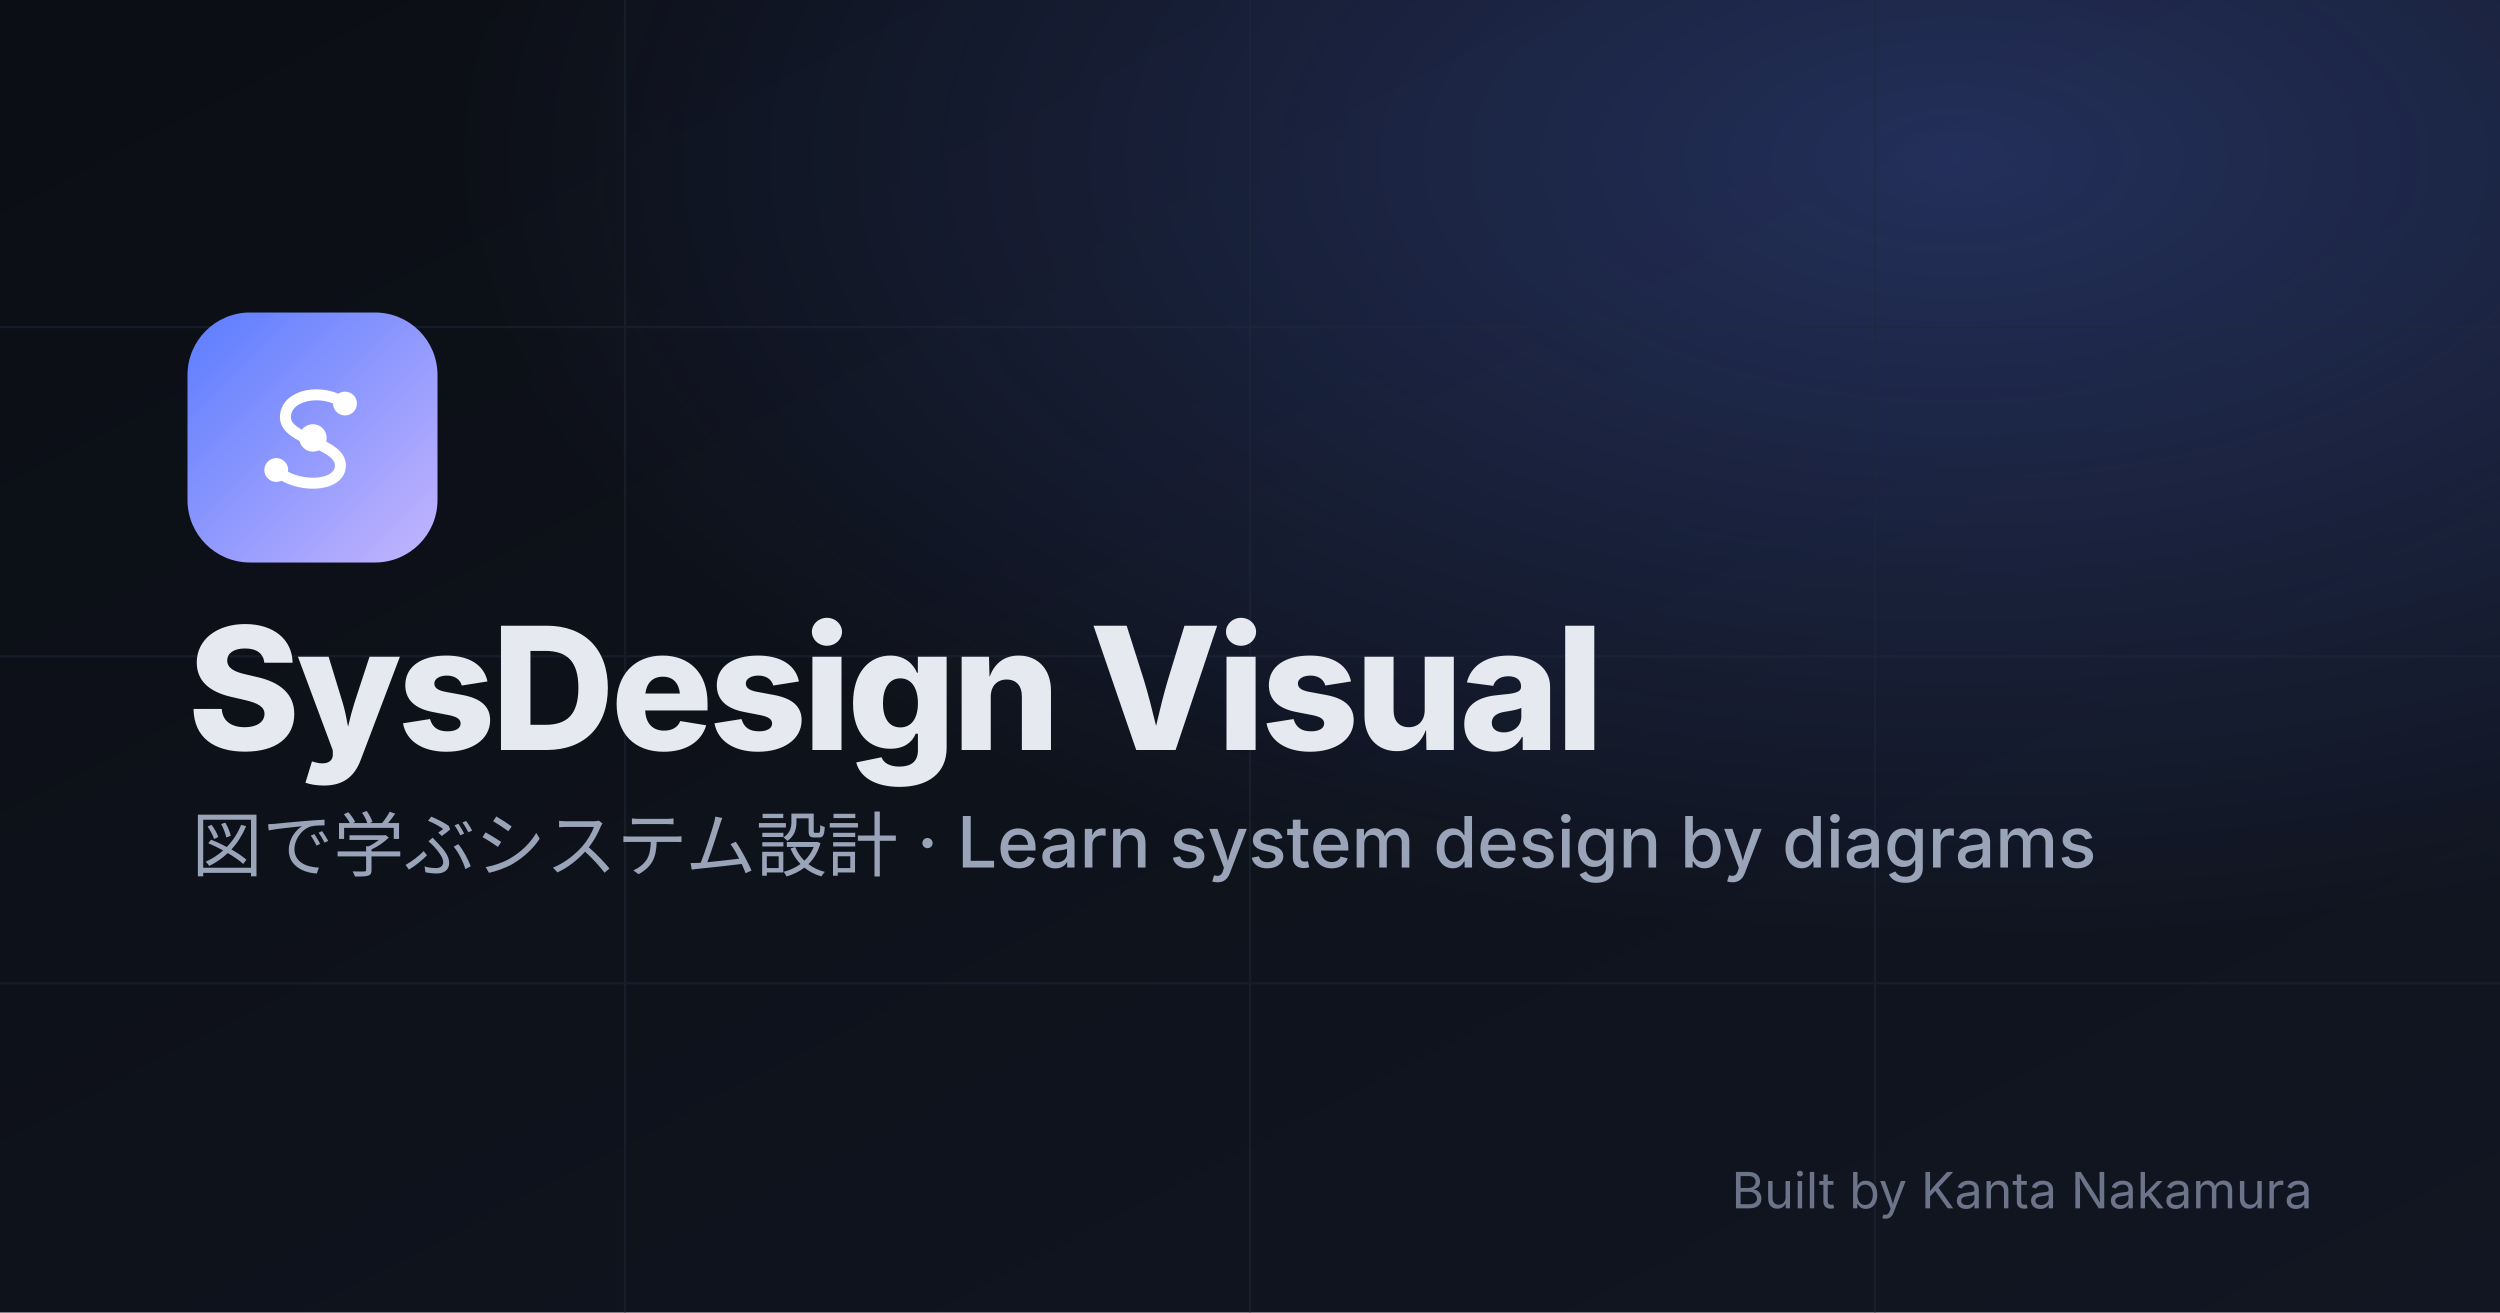
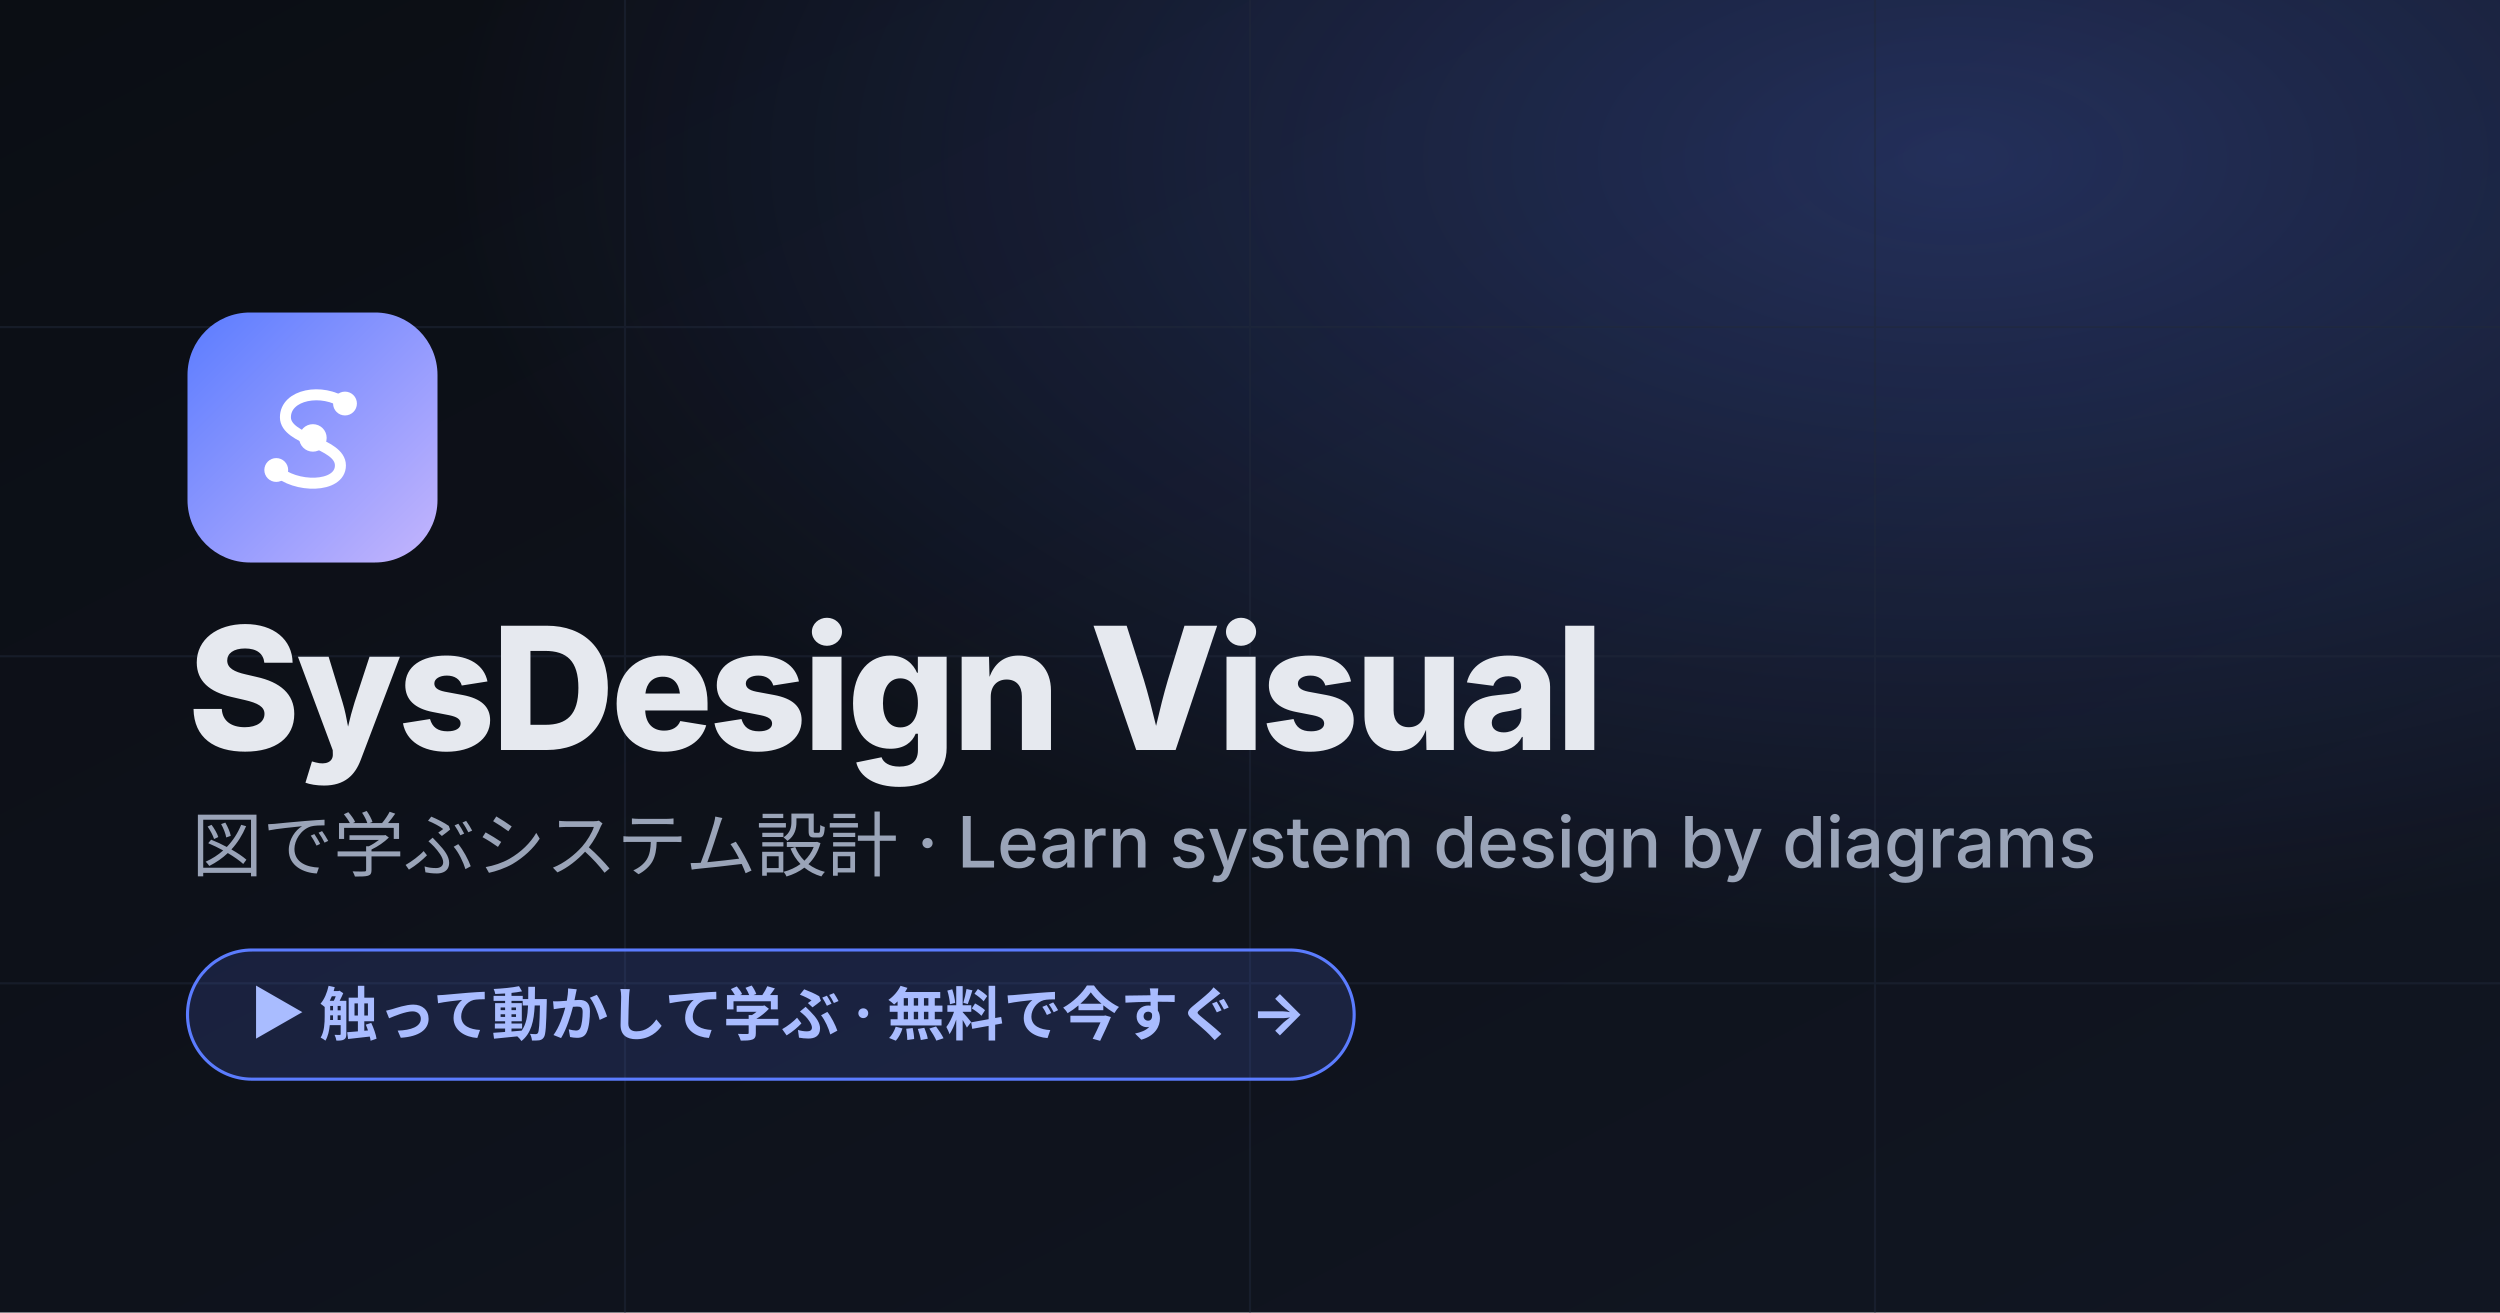
<svg xmlns="http://www.w3.org/2000/svg" width="1200" height="630" viewBox="0 0 1200 630" font-family="Inter, 'Segoe UI', system-ui, sans-serif">
  <defs>
    <linearGradient id="bg" x1="0" y1="0" x2="1" y2="1">
      <stop offset="0" stop-color="#0b0e14" />
      <stop offset="1" stop-color="#111622" />
    </linearGradient>
    <linearGradient id="brand" x1="0" y1="0" x2="1" y2="1">
      <stop offset="0" stop-color="#5b7cff" />
      <stop offset="1" stop-color="#c4b5fd" />
    </linearGradient>
    <radialGradient id="glow" cx="78%" cy="12%" r="60%">
      <stop offset="0" stop-color="#5b7cff" stop-opacity="0.28" />
      <stop offset="1" stop-color="#5b7cff" stop-opacity="0" />
    </radialGradient>
  </defs>
  <rect width="1200" height="630" fill="url(#bg)" />
  <rect width="1200" height="630" fill="url(#glow)" />
  <g stroke="#202839" stroke-width="1" opacity="0.5">
    <line x1="0" y1="157" x2="1200" y2="157" />
    <line x1="0" y1="315" x2="1200" y2="315" />
    <line x1="0" y1="472" x2="1200" y2="472" />
    <line x1="300" y1="0" x2="300" y2="630" />
    <line x1="600" y1="0" x2="600" y2="630" />
    <line x1="900" y1="0" x2="900" y2="630" />
  </g>
  <rect x="90" y="150" width="120" height="120" rx="30" fill="url(#brand)" />
  <g transform="translate(115 175) scale(2.2)" fill="none" stroke="#fff" stroke-width="2.4" stroke-linecap="round" stroke-linejoin="round">
    <path d="M23 8.5C18 5 10 6.5 10 11.5S22 17 22 22 12 27 8 23" />
    <circle cx="23" cy="8.5" r="2.6" fill="#fff" stroke="none" />
    <circle cx="16" cy="16" r="3" fill="#fff" stroke="none" />
    <circle cx="8" cy="23" r="2.6" fill="#fff" stroke="none" />
  </g>
  <text x="90" y="360" fill="#e6e9ef" font-size="82" font-weight="800" letter-spacing="-2">SysDesign Visual</text>
  <text x="92" y="418" fill="#9aa4b8" font-size="34" font-weight="500">図で学ぶシステム設計 · Learn system design by diagrams</text>
-   <text x="1110" y="580" text-anchor="end" fill="#6b7488" font-size="24">Built by Kanta Nakamura</text>
+   <g>
+     <rect x="90" y="456" width="560" height="62" rx="31" fill="#5b7cff" fill-opacity="0.16" stroke="#5b7cff" stroke-width="1.5" />
+     <text x="120" y="496" fill="#a9bcff" font-size="28" font-weight="700">▶ 触って動かして学ぶ · 無料で今すぐ →</text>
+   </g>
</svg>
